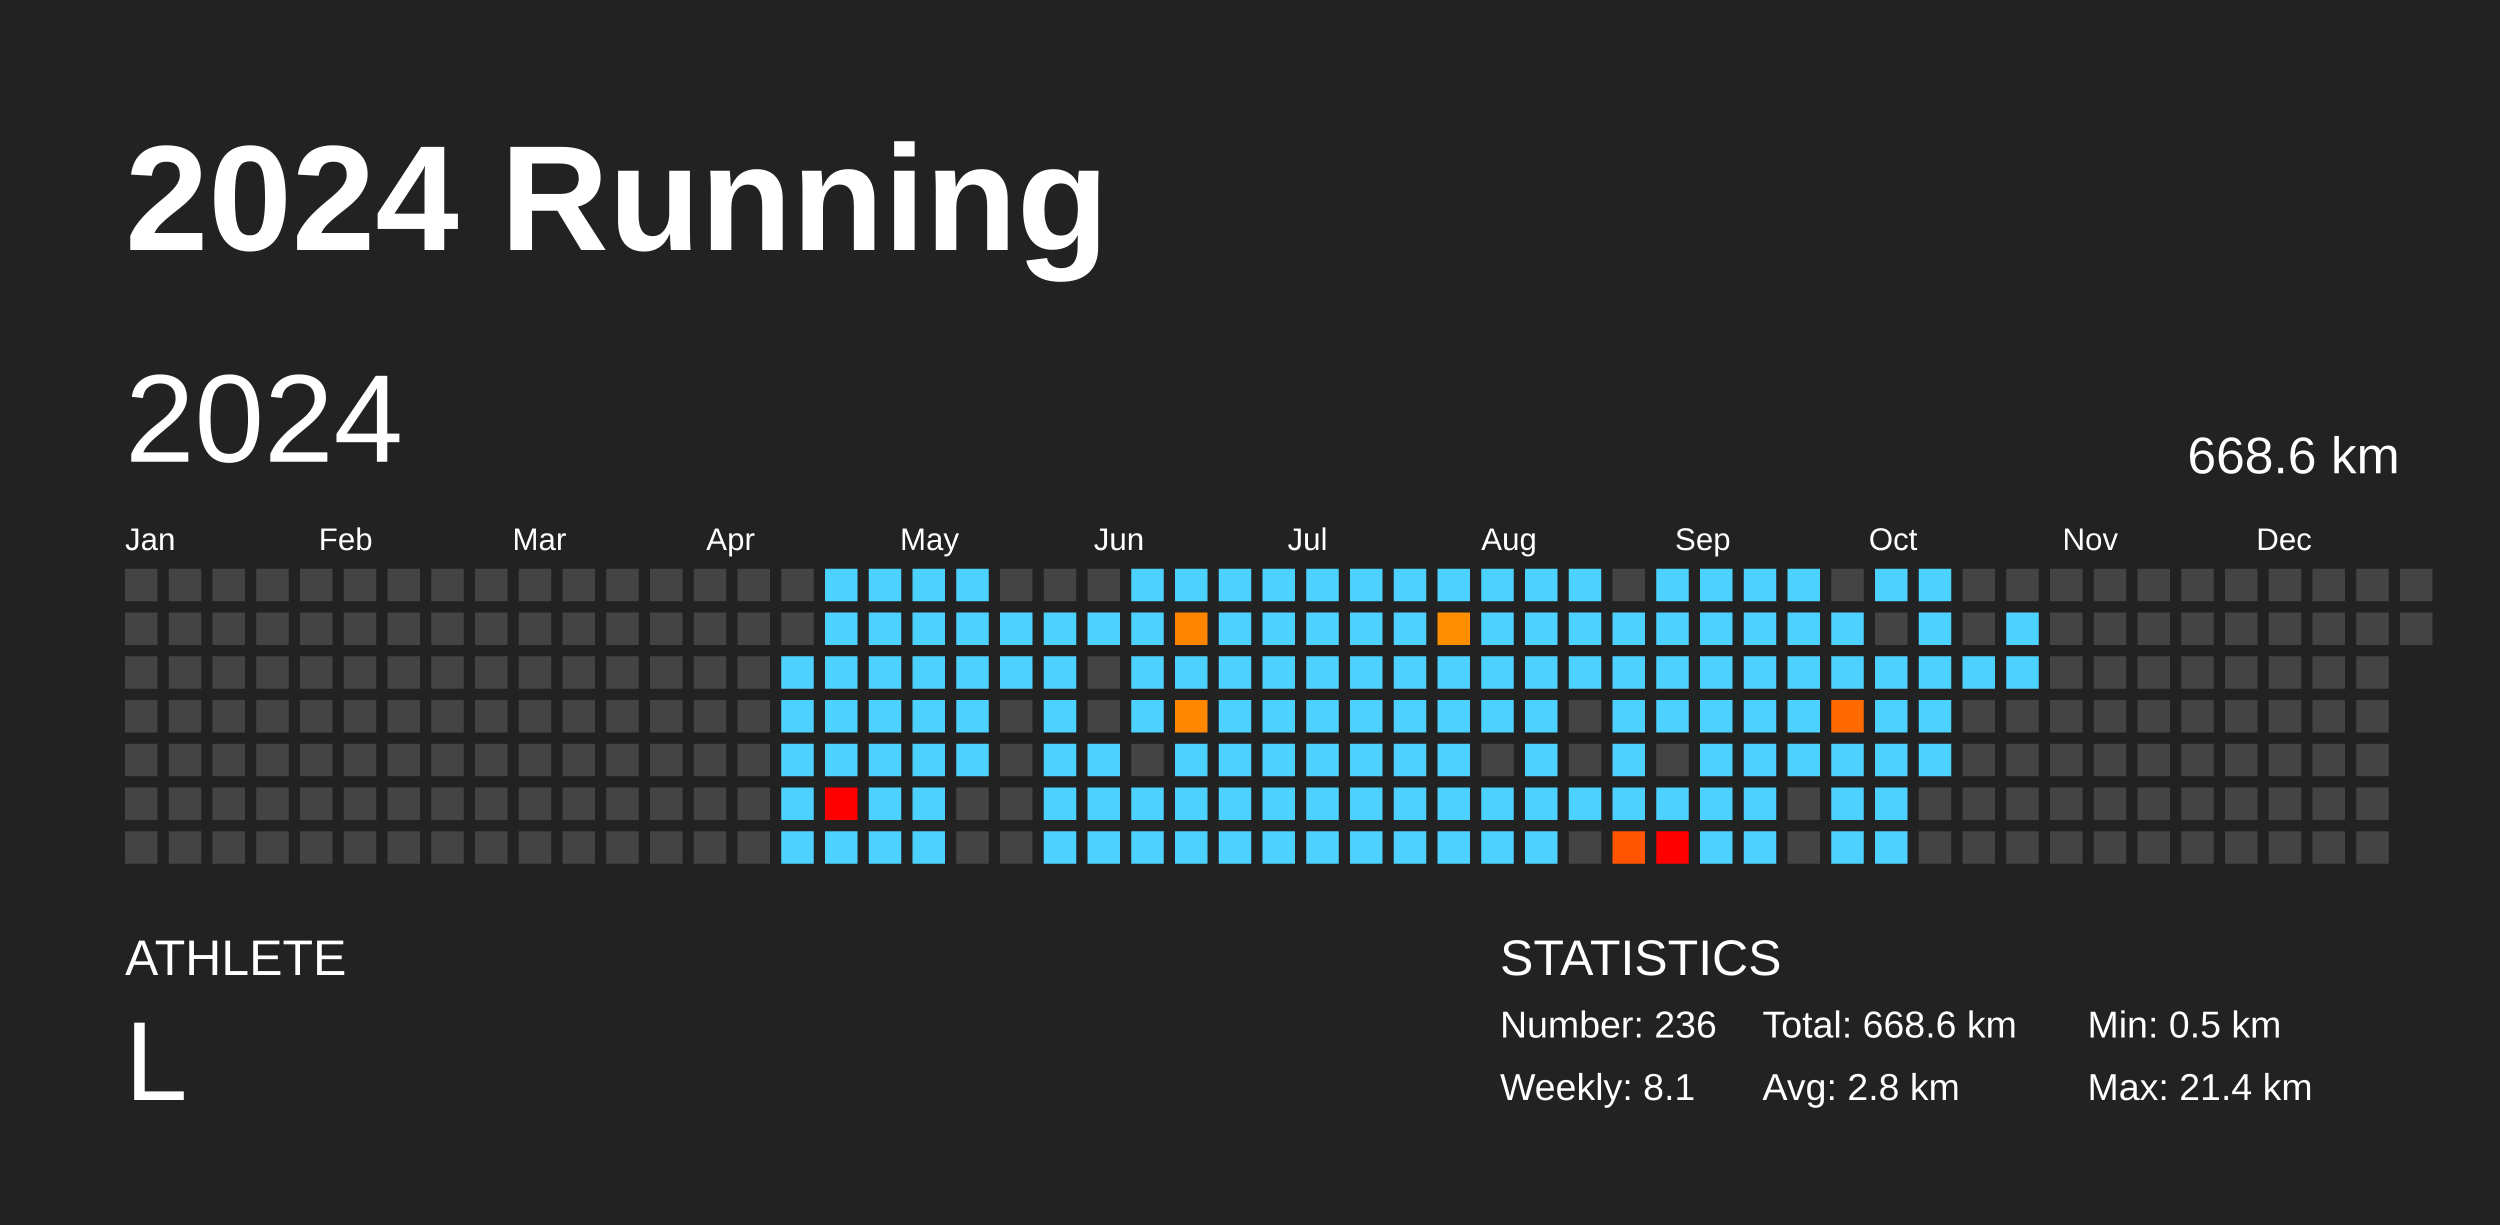
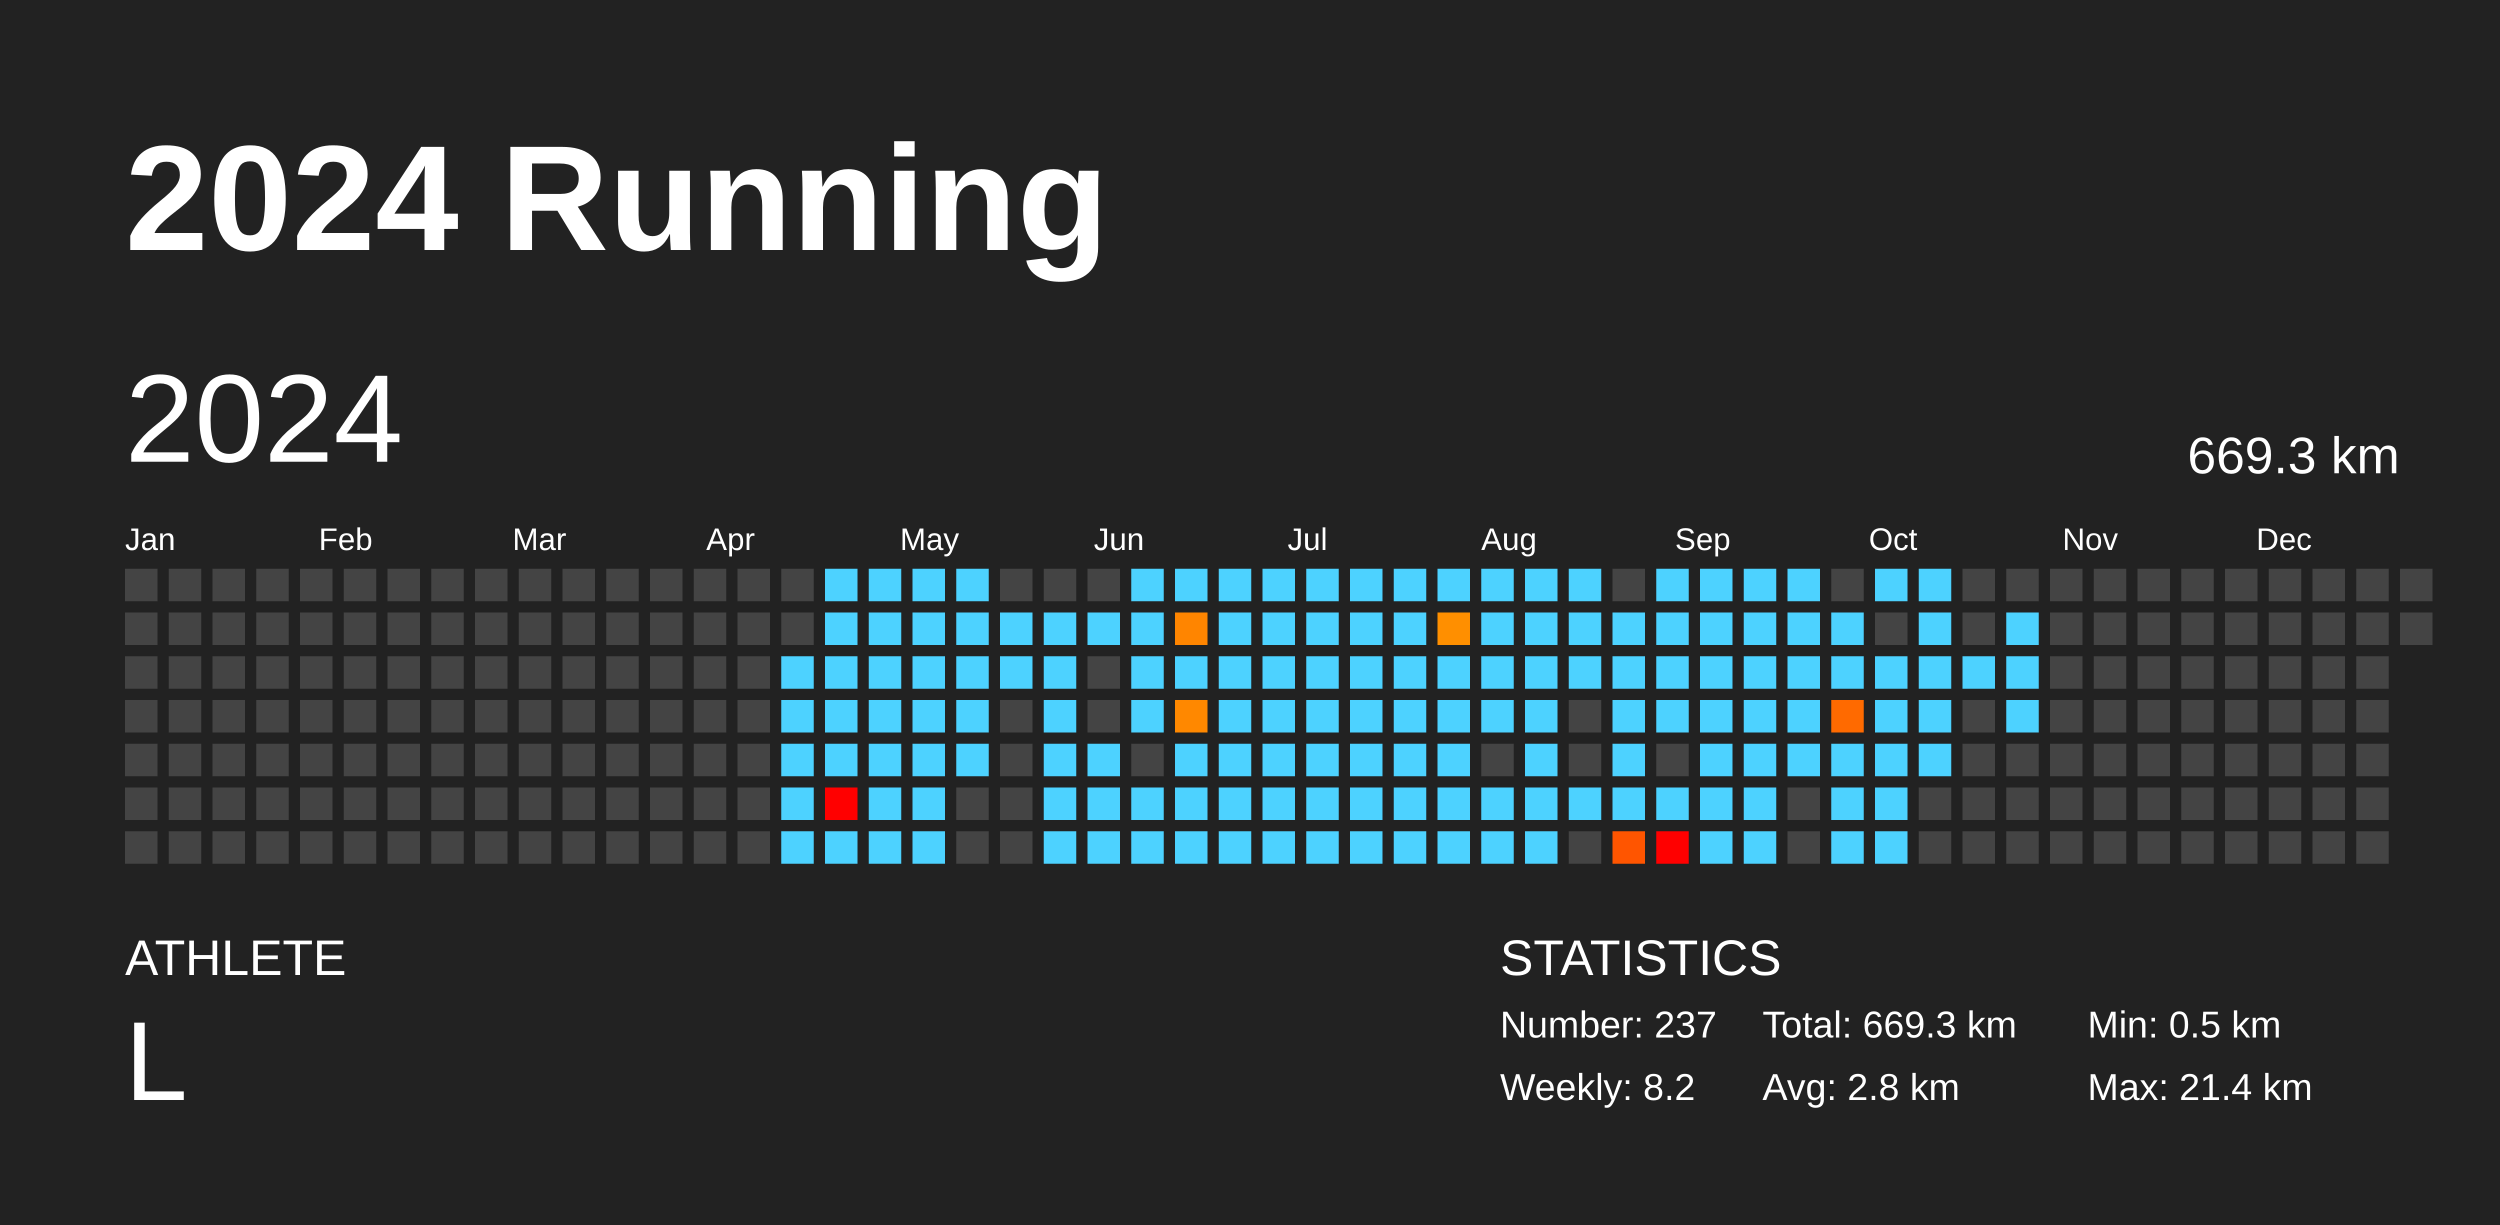
<svg xmlns="http://www.w3.org/2000/svg" baseProfile="full" height="98mm" version="1.1" viewBox="0,0,200,98" width="200mm">
  <defs />
  <rect fill="#222222" height="98" width="200" x="0" y="0" />
  <text fill="#FFFFFF" style="font-size:12px; font-family:Arial; font-weight:bold;" x="10" y="20">2024 Running</text>
  <text fill="#FFFFFF" style="font-size:4px; font-family:Arial" x="10" y="78">ATHLETE</text>
  <text fill="#FFFFFF" style="font-size:9px; font-family:Arial" x="10" y="88">L</text>
  <text fill="#FFFFFF" style="font-size:4px; font-family:Arial" x="120" y="78">STATISTICS</text>
-   <text fill="#FFFFFF" style="font-size:3px; font-family:Arial" x="120" y="83">Number: 236</text>
-   <text fill="#FFFFFF" style="font-size:3px; font-family:Arial" x="120" y="88">Weekly: 8.1</text>
-   <text fill="#FFFFFF" style="font-size:3px; font-family:Arial" x="141" y="83">Total: 668.6 km</text>
+   <text fill="#FFFFFF" style="font-size:3px; font-family:Arial" x="120" y="83">Number: 237</text>
+   <text fill="#FFFFFF" style="font-size:3px; font-family:Arial" x="120" y="88">Weekly: 8.2</text>
+   <text fill="#FFFFFF" style="font-size:3px; font-family:Arial" x="141" y="83">Total: 669.3 km</text>
  <text fill="#FFFFFF" style="font-size:3px; font-family:Arial" x="141" y="88">Avg: 2.8 km</text>
  <text fill="#FFFFFF" style="font-size:3px; font-family:Arial" x="167" y="83">Min: 0.5 km</text>
  <text fill="#FFFFFF" style="font-size:3px; font-family:Arial" x="167" y="88">Max: 21.4 km</text>
  <text dominant-baseline="hanging" fill="#FFFFFF" style="font-size:10.0px; font-family:Arial;" x="10" y="30">2024</text>
-   <text dominant-baseline="hanging" fill="#FFFFFF" style="font-size:4.125px; font-family:Arial;" x="175" y="35">668.6 km</text>
+   <text dominant-baseline="hanging" fill="#FFFFFF" style="font-size:4.125px; font-family:Arial;" x="175" y="35">669.3 km</text>
  <text fill="#FFFFFF" style="font-size:2.5px; font-family:Arial" x="10.0" y="44">Jan</text>
  <text fill="#FFFFFF" style="font-size:2.5px; font-family:Arial" x="25.5" y="44">Feb</text>
  <text fill="#FFFFFF" style="font-size:2.5px; font-family:Arial" x="41.0" y="44">Mar</text>
  <text fill="#FFFFFF" style="font-size:2.5px; font-family:Arial" x="56.5" y="44">Apr</text>
  <text fill="#FFFFFF" style="font-size:2.5px; font-family:Arial" x="72.0" y="44">May</text>
  <text fill="#FFFFFF" style="font-size:2.5px; font-family:Arial" x="87.5" y="44">Jun</text>
  <text fill="#FFFFFF" style="font-size:2.5px; font-family:Arial" x="103.0" y="44">Jul</text>
  <text fill="#FFFFFF" style="font-size:2.5px; font-family:Arial" x="118.5" y="44">Aug</text>
  <text fill="#FFFFFF" style="font-size:2.5px; font-family:Arial" x="134.0" y="44">Sep</text>
  <text fill="#FFFFFF" style="font-size:2.5px; font-family:Arial" x="149.5" y="44">Oct</text>
  <text fill="#FFFFFF" style="font-size:2.5px; font-family:Arial" x="165.0" y="44">Nov</text>
  <text fill="#FFFFFF" style="font-size:2.5px; font-family:Arial" x="180.5" y="44">Dec</text>
  <rect fill="#444444" height="2.6" width="2.6" x="10.0" y="45.5" />
  <rect fill="#444444" height="2.6" width="2.6" x="10.0" y="49.0" />
  <rect fill="#444444" height="2.6" width="2.6" x="10.0" y="52.5" />
  <rect fill="#444444" height="2.6" width="2.6" x="10.0" y="56.0" />
  <rect fill="#444444" height="2.6" width="2.6" x="10.0" y="59.5" />
  <rect fill="#444444" height="2.6" width="2.6" x="10.0" y="63.0" />
  <rect fill="#444444" height="2.6" width="2.6" x="10.0" y="66.5" />
  <rect fill="#444444" height="2.6" width="2.6" x="13.5" y="45.5" />
  <rect fill="#444444" height="2.6" width="2.6" x="13.5" y="49.0" />
  <rect fill="#444444" height="2.6" width="2.6" x="13.5" y="52.5" />
  <rect fill="#444444" height="2.6" width="2.6" x="13.5" y="56.0" />
  <rect fill="#444444" height="2.6" width="2.6" x="13.5" y="59.5" />
  <rect fill="#444444" height="2.6" width="2.6" x="13.5" y="63.0" />
  <rect fill="#444444" height="2.6" width="2.6" x="13.5" y="66.5" />
  <rect fill="#444444" height="2.6" width="2.6" x="17.0" y="45.5" />
  <rect fill="#444444" height="2.6" width="2.6" x="17.0" y="49.0" />
  <rect fill="#444444" height="2.6" width="2.6" x="17.0" y="52.5" />
  <rect fill="#444444" height="2.6" width="2.6" x="17.0" y="56.0" />
  <rect fill="#444444" height="2.6" width="2.6" x="17.0" y="59.5" />
  <rect fill="#444444" height="2.6" width="2.6" x="17.0" y="63.0" />
  <rect fill="#444444" height="2.6" width="2.6" x="17.0" y="66.5" />
  <rect fill="#444444" height="2.6" width="2.6" x="20.5" y="45.5" />
  <rect fill="#444444" height="2.6" width="2.6" x="20.5" y="49.0" />
  <rect fill="#444444" height="2.6" width="2.6" x="20.5" y="52.5" />
  <rect fill="#444444" height="2.6" width="2.6" x="20.5" y="56.0" />
  <rect fill="#444444" height="2.6" width="2.6" x="20.5" y="59.5" />
  <rect fill="#444444" height="2.6" width="2.6" x="20.5" y="63.0" />
  <rect fill="#444444" height="2.6" width="2.6" x="20.5" y="66.5" />
  <rect fill="#444444" height="2.6" width="2.6" x="24.0" y="45.5" />
  <rect fill="#444444" height="2.6" width="2.6" x="24.0" y="49.0" />
  <rect fill="#444444" height="2.6" width="2.6" x="24.0" y="52.5" />
  <rect fill="#444444" height="2.6" width="2.6" x="24.0" y="56.0" />
  <rect fill="#444444" height="2.6" width="2.6" x="24.0" y="59.5" />
  <rect fill="#444444" height="2.6" width="2.6" x="24.0" y="63.0" />
  <rect fill="#444444" height="2.6" width="2.6" x="24.0" y="66.5" />
  <rect fill="#444444" height="2.6" width="2.6" x="27.5" y="45.5" />
  <rect fill="#444444" height="2.6" width="2.6" x="27.5" y="49.0" />
  <rect fill="#444444" height="2.6" width="2.6" x="27.5" y="52.5" />
  <rect fill="#444444" height="2.6" width="2.6" x="27.5" y="56.0" />
  <rect fill="#444444" height="2.6" width="2.6" x="27.5" y="59.5" />
  <rect fill="#444444" height="2.6" width="2.6" x="27.5" y="63.0" />
  <rect fill="#444444" height="2.6" width="2.6" x="27.5" y="66.5" />
  <rect fill="#444444" height="2.6" width="2.6" x="31.0" y="45.5" />
  <rect fill="#444444" height="2.6" width="2.6" x="31.0" y="49.0" />
  <rect fill="#444444" height="2.6" width="2.6" x="31.0" y="52.5" />
  <rect fill="#444444" height="2.6" width="2.6" x="31.0" y="56.0" />
  <rect fill="#444444" height="2.6" width="2.6" x="31.0" y="59.5" />
  <rect fill="#444444" height="2.6" width="2.6" x="31.0" y="63.0" />
  <rect fill="#444444" height="2.6" width="2.6" x="31.0" y="66.5" />
  <rect fill="#444444" height="2.6" width="2.6" x="34.5" y="45.5" />
  <rect fill="#444444" height="2.6" width="2.6" x="34.5" y="49.0" />
  <rect fill="#444444" height="2.6" width="2.6" x="34.5" y="52.5" />
  <rect fill="#444444" height="2.6" width="2.6" x="34.5" y="56.0" />
  <rect fill="#444444" height="2.6" width="2.6" x="34.5" y="59.5" />
  <rect fill="#444444" height="2.6" width="2.6" x="34.5" y="63.0" />
  <rect fill="#444444" height="2.6" width="2.6" x="34.5" y="66.5" />
  <rect fill="#444444" height="2.6" width="2.6" x="38.0" y="45.5" />
  <rect fill="#444444" height="2.6" width="2.6" x="38.0" y="49.0" />
  <rect fill="#444444" height="2.6" width="2.6" x="38.0" y="52.5" />
  <rect fill="#444444" height="2.6" width="2.6" x="38.0" y="56.0" />
  <rect fill="#444444" height="2.6" width="2.6" x="38.0" y="59.5" />
  <rect fill="#444444" height="2.6" width="2.6" x="38.0" y="63.0" />
  <rect fill="#444444" height="2.6" width="2.6" x="38.0" y="66.5" />
  <rect fill="#444444" height="2.6" width="2.6" x="41.5" y="45.5" />
  <rect fill="#444444" height="2.6" width="2.6" x="41.5" y="49.0" />
  <rect fill="#444444" height="2.6" width="2.6" x="41.5" y="52.5" />
  <rect fill="#444444" height="2.6" width="2.6" x="41.5" y="56.0" />
  <rect fill="#444444" height="2.6" width="2.6" x="41.5" y="59.5" />
  <rect fill="#444444" height="2.6" width="2.6" x="41.5" y="63.0" />
  <rect fill="#444444" height="2.6" width="2.6" x="41.5" y="66.5" />
  <rect fill="#444444" height="2.6" width="2.6" x="45.0" y="45.5" />
  <rect fill="#444444" height="2.6" width="2.6" x="45.0" y="49.0" />
  <rect fill="#444444" height="2.6" width="2.6" x="45.0" y="52.5" />
  <rect fill="#444444" height="2.6" width="2.6" x="45.0" y="56.0" />
  <rect fill="#444444" height="2.6" width="2.6" x="45.0" y="59.5" />
  <rect fill="#444444" height="2.6" width="2.6" x="45.0" y="63.0" />
  <rect fill="#444444" height="2.6" width="2.6" x="45.0" y="66.5" />
  <rect fill="#444444" height="2.6" width="2.6" x="48.5" y="45.5" />
  <rect fill="#444444" height="2.6" width="2.6" x="48.5" y="49.0" />
  <rect fill="#444444" height="2.6" width="2.6" x="48.5" y="52.5" />
  <rect fill="#444444" height="2.6" width="2.6" x="48.5" y="56.0" />
  <rect fill="#444444" height="2.6" width="2.6" x="48.5" y="59.5" />
  <rect fill="#444444" height="2.6" width="2.6" x="48.5" y="63.0" />
  <rect fill="#444444" height="2.6" width="2.6" x="48.5" y="66.5" />
  <rect fill="#444444" height="2.6" width="2.6" x="52.0" y="45.5" />
  <rect fill="#444444" height="2.6" width="2.6" x="52.0" y="49.0" />
  <rect fill="#444444" height="2.6" width="2.6" x="52.0" y="52.5" />
  <rect fill="#444444" height="2.6" width="2.6" x="52.0" y="56.0" />
  <rect fill="#444444" height="2.6" width="2.6" x="52.0" y="59.5" />
  <rect fill="#444444" height="2.6" width="2.6" x="52.0" y="63.0" />
  <rect fill="#444444" height="2.6" width="2.6" x="52.0" y="66.5" />
  <rect fill="#444444" height="2.6" width="2.6" x="55.5" y="45.5" />
  <rect fill="#444444" height="2.6" width="2.6" x="55.5" y="49.0" />
  <rect fill="#444444" height="2.6" width="2.6" x="55.5" y="52.5" />
  <rect fill="#444444" height="2.6" width="2.6" x="55.5" y="56.0" />
  <rect fill="#444444" height="2.6" width="2.6" x="55.5" y="59.5" />
  <rect fill="#444444" height="2.6" width="2.6" x="55.5" y="63.0" />
  <rect fill="#444444" height="2.6" width="2.6" x="55.5" y="66.5" />
  <rect fill="#444444" height="2.6" width="2.6" x="59.0" y="45.5" />
  <rect fill="#444444" height="2.6" width="2.6" x="59.0" y="49.0" />
  <rect fill="#444444" height="2.6" width="2.6" x="59.0" y="52.5" />
  <rect fill="#444444" height="2.6" width="2.6" x="59.0" y="56.0" />
  <rect fill="#444444" height="2.6" width="2.6" x="59.0" y="59.5" />
  <rect fill="#444444" height="2.6" width="2.6" x="59.0" y="63.0" />
  <rect fill="#444444" height="2.6" width="2.6" x="59.0" y="66.5" />
  <rect fill="#444444" height="2.6" width="2.6" x="62.5" y="45.5" />
  <rect fill="#444444" height="2.6" width="2.6" x="62.5" y="49.0" />
  <rect fill="#4dd2ff" height="2.6" width="2.6" x="62.5" y="52.5" />
  <rect fill="#4dd2ff" height="2.6" width="2.6" x="62.5" y="56.0" />
  <rect fill="#4dd2ff" height="2.6" width="2.6" x="62.5" y="59.5" />
  <rect fill="#4dd2ff" height="2.6" width="2.6" x="62.5" y="63.0" />
  <rect fill="#4dd2ff" height="2.6" width="2.6" x="62.5" y="66.5" />
  <rect fill="#4dd2ff" height="2.6" width="2.6" x="66.0" y="45.5" />
  <rect fill="#4dd2ff" height="2.6" width="2.6" x="66.0" y="49.0" />
  <rect fill="#4dd2ff" height="2.6" width="2.6" x="66.0" y="52.5" />
  <rect fill="#4dd2ff" height="2.6" width="2.6" x="66.0" y="56.0" />
  <rect fill="#4dd2ff" height="2.6" width="2.6" x="66.0" y="59.5" />
  <rect fill="red" height="2.6" width="2.6" x="66.0" y="63.0" />
  <rect fill="#4dd2ff" height="2.6" width="2.6" x="66.0" y="66.5" />
  <rect fill="#4dd2ff" height="2.6" width="2.6" x="69.5" y="45.5" />
  <rect fill="#4dd2ff" height="2.6" width="2.6" x="69.5" y="49.0" />
  <rect fill="#4dd2ff" height="2.6" width="2.6" x="69.5" y="52.5" />
  <rect fill="#4dd2ff" height="2.6" width="2.6" x="69.5" y="56.0" />
  <rect fill="#4dd2ff" height="2.6" width="2.6" x="69.5" y="59.5" />
  <rect fill="#4dd2ff" height="2.6" width="2.6" x="69.5" y="63.0" />
  <rect fill="#4dd2ff" height="2.6" width="2.6" x="69.5" y="66.5" />
  <rect fill="#4dd2ff" height="2.6" width="2.6" x="73.0" y="45.5" />
  <rect fill="#4dd2ff" height="2.6" width="2.6" x="73.0" y="49.0" />
  <rect fill="#4dd2ff" height="2.6" width="2.6" x="73.0" y="52.5" />
  <rect fill="#4dd2ff" height="2.6" width="2.6" x="73.0" y="56.0" />
  <rect fill="#4dd2ff" height="2.6" width="2.6" x="73.0" y="59.5" />
  <rect fill="#4dd2ff" height="2.6" width="2.6" x="73.0" y="63.0" />
  <rect fill="#4dd2ff" height="2.6" width="2.6" x="73.0" y="66.5" />
  <rect fill="#4dd2ff" height="2.6" width="2.6" x="76.5" y="45.5" />
  <rect fill="#4dd2ff" height="2.6" width="2.6" x="76.5" y="49.0" />
  <rect fill="#4dd2ff" height="2.6" width="2.6" x="76.5" y="52.5" />
  <rect fill="#4dd2ff" height="2.6" width="2.6" x="76.5" y="56.0" />
  <rect fill="#4dd2ff" height="2.6" width="2.6" x="76.5" y="59.5" />
  <rect fill="#444444" height="2.6" width="2.6" x="76.5" y="63.0" />
  <rect fill="#444444" height="2.6" width="2.6" x="76.5" y="66.5" />
  <rect fill="#444444" height="2.6" width="2.6" x="80.0" y="45.5" />
  <rect fill="#4dd2ff" height="2.6" width="2.6" x="80.0" y="49.0" />
  <rect fill="#4dd2ff" height="2.6" width="2.6" x="80.0" y="52.5" />
  <rect fill="#444444" height="2.6" width="2.6" x="80.0" y="56.0" />
  <rect fill="#444444" height="2.6" width="2.6" x="80.0" y="59.5" />
  <rect fill="#444444" height="2.6" width="2.6" x="80.0" y="63.0" />
  <rect fill="#444444" height="2.6" width="2.6" x="80.0" y="66.5" />
  <rect fill="#444444" height="2.6" width="2.6" x="83.5" y="45.5" />
  <rect fill="#4dd2ff" height="2.6" width="2.6" x="83.5" y="49.0" />
  <rect fill="#4dd2ff" height="2.6" width="2.6" x="83.5" y="52.5" />
  <rect fill="#4dd2ff" height="2.6" width="2.6" x="83.5" y="56.0" />
  <rect fill="#4dd2ff" height="2.6" width="2.6" x="83.5" y="59.5" />
  <rect fill="#4dd2ff" height="2.6" width="2.6" x="83.5" y="63.0" />
  <rect fill="#4dd2ff" height="2.6" width="2.6" x="83.5" y="66.5" />
  <rect fill="#444444" height="2.6" width="2.6" x="87.0" y="45.5" />
  <rect fill="#4dd2ff" height="2.6" width="2.6" x="87.0" y="49.0" />
  <rect fill="#444444" height="2.6" width="2.6" x="87.0" y="52.5" />
  <rect fill="#444444" height="2.6" width="2.6" x="87.0" y="56.0" />
  <rect fill="#4dd2ff" height="2.6" width="2.6" x="87.0" y="59.5" />
  <rect fill="#4dd2ff" height="2.6" width="2.6" x="87.0" y="63.0" />
  <rect fill="#4dd2ff" height="2.6" width="2.6" x="87.0" y="66.5" />
  <rect fill="#4dd2ff" height="2.6" width="2.6" x="90.5" y="45.5" />
  <rect fill="#4dd2ff" height="2.6" width="2.6" x="90.5" y="49.0" />
  <rect fill="#4dd2ff" height="2.6" width="2.6" x="90.5" y="52.5" />
  <rect fill="#4dd2ff" height="2.6" width="2.6" x="90.5" y="56.0" />
  <rect fill="#444444" height="2.6" width="2.6" x="90.5" y="59.5" />
  <rect fill="#4dd2ff" height="2.6" width="2.6" x="90.5" y="63.0" />
  <rect fill="#4dd2ff" height="2.6" width="2.6" x="90.5" y="66.5" />
  <rect fill="#4dd2ff" height="2.6" width="2.6" x="94.0" y="45.5" />
  <rect fill="#ff8500" height="2.6" width="2.6" x="94.0" y="49.0" />
  <rect fill="#4dd2ff" height="2.6" width="2.6" x="94.0" y="52.5" />
  <rect fill="#ff8800" height="2.6" width="2.6" x="94.0" y="56.0" />
  <rect fill="#4dd2ff" height="2.6" width="2.6" x="94.0" y="59.5" />
  <rect fill="#4dd2ff" height="2.6" width="2.6" x="94.0" y="63.0" />
  <rect fill="#4dd2ff" height="2.6" width="2.6" x="94.0" y="66.5" />
  <rect fill="#4dd2ff" height="2.6" width="2.6" x="97.5" y="45.5" />
  <rect fill="#4dd2ff" height="2.6" width="2.6" x="97.5" y="49.0" />
  <rect fill="#4dd2ff" height="2.6" width="2.6" x="97.5" y="52.5" />
  <rect fill="#4dd2ff" height="2.6" width="2.6" x="97.5" y="56.0" />
  <rect fill="#4dd2ff" height="2.6" width="2.6" x="97.5" y="59.5" />
  <rect fill="#4dd2ff" height="2.6" width="2.6" x="97.5" y="63.0" />
  <rect fill="#4dd2ff" height="2.6" width="2.6" x="97.5" y="66.5" />
  <rect fill="#4dd2ff" height="2.6" width="2.6" x="101.0" y="45.5" />
  <rect fill="#4dd2ff" height="2.6" width="2.6" x="101.0" y="49.0" />
  <rect fill="#4dd2ff" height="2.6" width="2.6" x="101.0" y="52.5" />
  <rect fill="#4dd2ff" height="2.6" width="2.6" x="101.0" y="56.0" />
  <rect fill="#4dd2ff" height="2.6" width="2.6" x="101.0" y="59.5" />
  <rect fill="#4dd2ff" height="2.6" width="2.6" x="101.0" y="63.0" />
  <rect fill="#4dd2ff" height="2.6" width="2.6" x="101.0" y="66.5" />
  <rect fill="#4dd2ff" height="2.6" width="2.6" x="104.5" y="45.5" />
  <rect fill="#4dd2ff" height="2.6" width="2.6" x="104.5" y="49.0" />
  <rect fill="#4dd2ff" height="2.6" width="2.6" x="104.5" y="52.5" />
  <rect fill="#4dd2ff" height="2.6" width="2.6" x="104.5" y="56.0" />
  <rect fill="#4dd2ff" height="2.6" width="2.6" x="104.5" y="59.5" />
  <rect fill="#4dd2ff" height="2.6" width="2.6" x="104.5" y="63.0" />
  <rect fill="#4dd2ff" height="2.6" width="2.6" x="104.5" y="66.5" />
  <rect fill="#4dd2ff" height="2.6" width="2.6" x="108.0" y="45.5" />
  <rect fill="#4dd2ff" height="2.6" width="2.6" x="108.0" y="49.0" />
  <rect fill="#4dd2ff" height="2.6" width="2.6" x="108.0" y="52.5" />
  <rect fill="#4dd2ff" height="2.6" width="2.6" x="108.0" y="56.0" />
  <rect fill="#4dd2ff" height="2.6" width="2.6" x="108.0" y="59.5" />
  <rect fill="#4dd2ff" height="2.6" width="2.6" x="108.0" y="63.0" />
  <rect fill="#4dd2ff" height="2.6" width="2.6" x="108.0" y="66.5" />
  <rect fill="#4dd2ff" height="2.6" width="2.6" x="111.5" y="45.5" />
  <rect fill="#4dd2ff" height="2.6" width="2.6" x="111.5" y="49.0" />
  <rect fill="#4dd2ff" height="2.6" width="2.6" x="111.5" y="52.5" />
  <rect fill="#4dd2ff" height="2.6" width="2.6" x="111.5" y="56.0" />
  <rect fill="#4dd2ff" height="2.6" width="2.6" x="111.5" y="59.5" />
  <rect fill="#4dd2ff" height="2.6" width="2.6" x="111.5" y="63.0" />
  <rect fill="#4dd2ff" height="2.6" width="2.6" x="111.5" y="66.5" />
  <rect fill="#4dd2ff" height="2.6" width="2.6" x="115.0" y="45.5" />
  <rect fill="#ff8f00" height="2.6" width="2.6" x="115.0" y="49.0" />
  <rect fill="#4dd2ff" height="2.6" width="2.6" x="115.0" y="52.5" />
  <rect fill="#4dd2ff" height="2.6" width="2.6" x="115.0" y="56.0" />
  <rect fill="#4dd2ff" height="2.6" width="2.6" x="115.0" y="59.5" />
  <rect fill="#4dd2ff" height="2.6" width="2.6" x="115.0" y="63.0" />
  <rect fill="#4dd2ff" height="2.6" width="2.6" x="115.0" y="66.5" />
  <rect fill="#4dd2ff" height="2.6" width="2.6" x="118.5" y="45.5" />
  <rect fill="#4dd2ff" height="2.6" width="2.6" x="118.5" y="49.0" />
  <rect fill="#4dd2ff" height="2.6" width="2.6" x="118.5" y="52.5" />
  <rect fill="#4dd2ff" height="2.6" width="2.6" x="118.5" y="56.0" />
  <rect fill="#444444" height="2.6" width="2.6" x="118.5" y="59.5" />
  <rect fill="#4dd2ff" height="2.6" width="2.6" x="118.5" y="63.0" />
  <rect fill="#4dd2ff" height="2.6" width="2.6" x="118.5" y="66.5" />
  <rect fill="#4dd2ff" height="2.6" width="2.6" x="122.0" y="45.5" />
  <rect fill="#4dd2ff" height="2.6" width="2.6" x="122.0" y="49.0" />
  <rect fill="#4dd2ff" height="2.6" width="2.6" x="122.0" y="52.5" />
  <rect fill="#4dd2ff" height="2.6" width="2.6" x="122.0" y="56.0" />
  <rect fill="#4dd2ff" height="2.6" width="2.6" x="122.0" y="59.5" />
  <rect fill="#4dd2ff" height="2.6" width="2.6" x="122.0" y="63.0" />
  <rect fill="#4dd2ff" height="2.6" width="2.6" x="122.0" y="66.5" />
  <rect fill="#4dd2ff" height="2.6" width="2.6" x="125.5" y="45.5" />
  <rect fill="#4dd2ff" height="2.6" width="2.6" x="125.5" y="49.0" />
  <rect fill="#4dd2ff" height="2.6" width="2.6" x="125.5" y="52.5" />
  <rect fill="#444444" height="2.6" width="2.6" x="125.5" y="56.0" />
  <rect fill="#444444" height="2.6" width="2.6" x="125.5" y="59.5" />
  <rect fill="#4dd2ff" height="2.6" width="2.6" x="125.5" y="63.0" />
  <rect fill="#444444" height="2.6" width="2.6" x="125.5" y="66.5" />
  <rect fill="#444444" height="2.6" width="2.6" x="129.0" y="45.5" />
  <rect fill="#4dd2ff" height="2.6" width="2.6" x="129.0" y="49.0" />
  <rect fill="#4dd2ff" height="2.6" width="2.6" x="129.0" y="52.5" />
  <rect fill="#4dd2ff" height="2.6" width="2.6" x="129.0" y="56.0" />
  <rect fill="#4dd2ff" height="2.6" width="2.6" x="129.0" y="59.5" />
  <rect fill="#4dd2ff" height="2.6" width="2.6" x="129.0" y="63.0" />
  <rect fill="#ff5500" height="2.6" width="2.6" x="129.0" y="66.5" />
  <rect fill="#4dd2ff" height="2.6" width="2.6" x="132.5" y="45.5" />
  <rect fill="#4dd2ff" height="2.6" width="2.6" x="132.5" y="49.0" />
  <rect fill="#4dd2ff" height="2.6" width="2.6" x="132.5" y="52.5" />
  <rect fill="#4dd2ff" height="2.6" width="2.6" x="132.5" y="56.0" />
  <rect fill="#444444" height="2.6" width="2.6" x="132.5" y="59.5" />
  <rect fill="#4dd2ff" height="2.6" width="2.6" x="132.5" y="63.0" />
  <rect fill="red" height="2.6" width="2.6" x="132.5" y="66.5" />
  <rect fill="#4dd2ff" height="2.6" width="2.6" x="136.0" y="45.5" />
  <rect fill="#4dd2ff" height="2.6" width="2.6" x="136.0" y="49.0" />
  <rect fill="#4dd2ff" height="2.6" width="2.6" x="136.0" y="52.5" />
  <rect fill="#4dd2ff" height="2.6" width="2.6" x="136.0" y="56.0" />
  <rect fill="#4dd2ff" height="2.6" width="2.6" x="136.0" y="59.5" />
  <rect fill="#4dd2ff" height="2.6" width="2.6" x="136.0" y="63.0" />
  <rect fill="#4dd2ff" height="2.6" width="2.6" x="136.0" y="66.5" />
  <rect fill="#4dd2ff" height="2.6" width="2.6" x="139.5" y="45.5" />
  <rect fill="#4dd2ff" height="2.6" width="2.6" x="139.5" y="49.0" />
  <rect fill="#4dd2ff" height="2.6" width="2.6" x="139.5" y="52.5" />
  <rect fill="#4dd2ff" height="2.6" width="2.6" x="139.5" y="56.0" />
  <rect fill="#4dd2ff" height="2.6" width="2.6" x="139.5" y="59.5" />
  <rect fill="#4dd2ff" height="2.6" width="2.6" x="139.5" y="63.0" />
  <rect fill="#4dd2ff" height="2.6" width="2.6" x="139.5" y="66.5" />
  <rect fill="#4dd2ff" height="2.6" width="2.6" x="143.0" y="45.5" />
  <rect fill="#4dd2ff" height="2.6" width="2.6" x="143.0" y="49.0" />
  <rect fill="#4dd2ff" height="2.6" width="2.6" x="143.0" y="52.5" />
  <rect fill="#4dd2ff" height="2.6" width="2.6" x="143.0" y="56.0" />
  <rect fill="#4dd2ff" height="2.6" width="2.6" x="143.0" y="59.5" />
  <rect fill="#444444" height="2.6" width="2.6" x="143.0" y="63.0" />
  <rect fill="#444444" height="2.6" width="2.6" x="143.0" y="66.5" />
  <rect fill="#444444" height="2.6" width="2.6" x="146.5" y="45.5" />
  <rect fill="#4dd2ff" height="2.6" width="2.6" x="146.5" y="49.0" />
  <rect fill="#4dd2ff" height="2.6" width="2.6" x="146.5" y="52.5" />
  <rect fill="#ff6a00" height="2.6" width="2.6" x="146.5" y="56.0" />
  <rect fill="#4dd2ff" height="2.6" width="2.6" x="146.5" y="59.5" />
  <rect fill="#4dd2ff" height="2.6" width="2.6" x="146.5" y="63.0" />
  <rect fill="#4dd2ff" height="2.6" width="2.6" x="146.5" y="66.5" />
  <rect fill="#4dd2ff" height="2.6" width="2.6" x="150.0" y="45.5" />
  <rect fill="#444444" height="2.6" width="2.6" x="150.0" y="49.0" />
  <rect fill="#4dd2ff" height="2.6" width="2.6" x="150.0" y="52.5" />
  <rect fill="#4dd2ff" height="2.6" width="2.6" x="150.0" y="56.0" />
  <rect fill="#4dd2ff" height="2.6" width="2.6" x="150.0" y="59.5" />
  <rect fill="#4dd2ff" height="2.6" width="2.6" x="150.0" y="63.0" />
  <rect fill="#4dd2ff" height="2.6" width="2.6" x="150.0" y="66.5" />
  <rect fill="#4dd2ff" height="2.6" width="2.6" x="153.5" y="45.5" />
  <rect fill="#4dd2ff" height="2.6" width="2.6" x="153.5" y="49.0" />
  <rect fill="#4dd2ff" height="2.6" width="2.6" x="153.5" y="52.5" />
  <rect fill="#4dd2ff" height="2.6" width="2.6" x="153.5" y="56.0" />
  <rect fill="#4dd2ff" height="2.6" width="2.6" x="153.5" y="59.5" />
  <rect fill="#444444" height="2.6" width="2.6" x="153.5" y="63.0" />
  <rect fill="#444444" height="2.6" width="2.6" x="153.5" y="66.5" />
  <rect fill="#444444" height="2.6" width="2.6" x="157.0" y="45.5" />
  <rect fill="#444444" height="2.6" width="2.6" x="157.0" y="49.0" />
  <rect fill="#4dd2ff" height="2.6" width="2.6" x="157.0" y="52.5" />
  <rect fill="#444444" height="2.6" width="2.6" x="157.0" y="56.0" />
  <rect fill="#444444" height="2.6" width="2.6" x="157.0" y="59.5" />
  <rect fill="#444444" height="2.6" width="2.6" x="157.0" y="63.0" />
  <rect fill="#444444" height="2.6" width="2.6" x="157.0" y="66.5" />
  <rect fill="#444444" height="2.6" width="2.6" x="160.5" y="45.5" />
  <rect fill="#4dd2ff" height="2.6" width="2.6" x="160.5" y="49.0" />
  <rect fill="#4dd2ff" height="2.6" width="2.6" x="160.5" y="52.5" />
-   <rect fill="#444444" height="2.6" width="2.6" x="160.5" y="56.0" />
+   <rect fill="#4dd2ff" height="2.6" width="2.6" x="160.5" y="56.0" />
  <rect fill="#444444" height="2.6" width="2.6" x="160.5" y="59.5" />
  <rect fill="#444444" height="2.6" width="2.6" x="160.5" y="63.0" />
  <rect fill="#444444" height="2.6" width="2.6" x="160.5" y="66.5" />
  <rect fill="#444444" height="2.6" width="2.6" x="164.0" y="45.5" />
  <rect fill="#444444" height="2.6" width="2.6" x="164.0" y="49.0" />
  <rect fill="#444444" height="2.6" width="2.6" x="164.0" y="52.5" />
  <rect fill="#444444" height="2.6" width="2.6" x="164.0" y="56.0" />
  <rect fill="#444444" height="2.6" width="2.6" x="164.0" y="59.5" />
  <rect fill="#444444" height="2.6" width="2.6" x="164.0" y="63.0" />
  <rect fill="#444444" height="2.6" width="2.6" x="164.0" y="66.5" />
  <rect fill="#444444" height="2.6" width="2.6" x="167.5" y="45.5" />
  <rect fill="#444444" height="2.6" width="2.6" x="167.5" y="49.0" />
  <rect fill="#444444" height="2.6" width="2.6" x="167.5" y="52.5" />
  <rect fill="#444444" height="2.6" width="2.6" x="167.5" y="56.0" />
  <rect fill="#444444" height="2.6" width="2.6" x="167.5" y="59.5" />
  <rect fill="#444444" height="2.6" width="2.6" x="167.5" y="63.0" />
  <rect fill="#444444" height="2.6" width="2.6" x="167.5" y="66.5" />
  <rect fill="#444444" height="2.6" width="2.6" x="171.0" y="45.5" />
  <rect fill="#444444" height="2.6" width="2.6" x="171.0" y="49.0" />
  <rect fill="#444444" height="2.6" width="2.6" x="171.0" y="52.5" />
  <rect fill="#444444" height="2.6" width="2.6" x="171.0" y="56.0" />
  <rect fill="#444444" height="2.6" width="2.6" x="171.0" y="59.5" />
  <rect fill="#444444" height="2.6" width="2.6" x="171.0" y="63.0" />
  <rect fill="#444444" height="2.6" width="2.6" x="171.0" y="66.5" />
  <rect fill="#444444" height="2.6" width="2.6" x="174.5" y="45.5" />
  <rect fill="#444444" height="2.6" width="2.6" x="174.5" y="49.0" />
  <rect fill="#444444" height="2.6" width="2.6" x="174.5" y="52.5" />
  <rect fill="#444444" height="2.6" width="2.6" x="174.5" y="56.0" />
  <rect fill="#444444" height="2.6" width="2.6" x="174.5" y="59.5" />
  <rect fill="#444444" height="2.6" width="2.6" x="174.5" y="63.0" />
  <rect fill="#444444" height="2.6" width="2.6" x="174.5" y="66.5" />
  <rect fill="#444444" height="2.6" width="2.6" x="178.0" y="45.5" />
  <rect fill="#444444" height="2.6" width="2.6" x="178.0" y="49.0" />
  <rect fill="#444444" height="2.6" width="2.6" x="178.0" y="52.5" />
  <rect fill="#444444" height="2.6" width="2.6" x="178.0" y="56.0" />
  <rect fill="#444444" height="2.6" width="2.6" x="178.0" y="59.5" />
  <rect fill="#444444" height="2.6" width="2.6" x="178.0" y="63.0" />
  <rect fill="#444444" height="2.6" width="2.6" x="178.0" y="66.5" />
  <rect fill="#444444" height="2.6" width="2.6" x="181.5" y="45.5" />
  <rect fill="#444444" height="2.6" width="2.6" x="181.5" y="49.0" />
  <rect fill="#444444" height="2.6" width="2.6" x="181.5" y="52.5" />
  <rect fill="#444444" height="2.6" width="2.6" x="181.5" y="56.0" />
  <rect fill="#444444" height="2.6" width="2.6" x="181.5" y="59.5" />
  <rect fill="#444444" height="2.6" width="2.6" x="181.5" y="63.0" />
  <rect fill="#444444" height="2.6" width="2.6" x="181.5" y="66.5" />
  <rect fill="#444444" height="2.6" width="2.6" x="185.0" y="45.5" />
  <rect fill="#444444" height="2.6" width="2.6" x="185.0" y="49.0" />
  <rect fill="#444444" height="2.6" width="2.6" x="185.0" y="52.5" />
  <rect fill="#444444" height="2.6" width="2.6" x="185.0" y="56.0" />
  <rect fill="#444444" height="2.6" width="2.6" x="185.0" y="59.5" />
  <rect fill="#444444" height="2.6" width="2.6" x="185.0" y="63.0" />
  <rect fill="#444444" height="2.6" width="2.6" x="185.0" y="66.5" />
  <rect fill="#444444" height="2.6" width="2.6" x="188.5" y="45.5" />
  <rect fill="#444444" height="2.6" width="2.6" x="188.5" y="49.0" />
  <rect fill="#444444" height="2.6" width="2.6" x="188.5" y="52.5" />
  <rect fill="#444444" height="2.6" width="2.6" x="188.5" y="56.0" />
  <rect fill="#444444" height="2.6" width="2.6" x="188.5" y="59.5" />
  <rect fill="#444444" height="2.6" width="2.6" x="188.5" y="63.0" />
  <rect fill="#444444" height="2.6" width="2.6" x="188.5" y="66.5" />
  <rect fill="#444444" height="2.6" width="2.6" x="192.0" y="45.5" />
  <rect fill="#444444" height="2.6" width="2.6" x="192.0" y="49.0" />
</svg>
